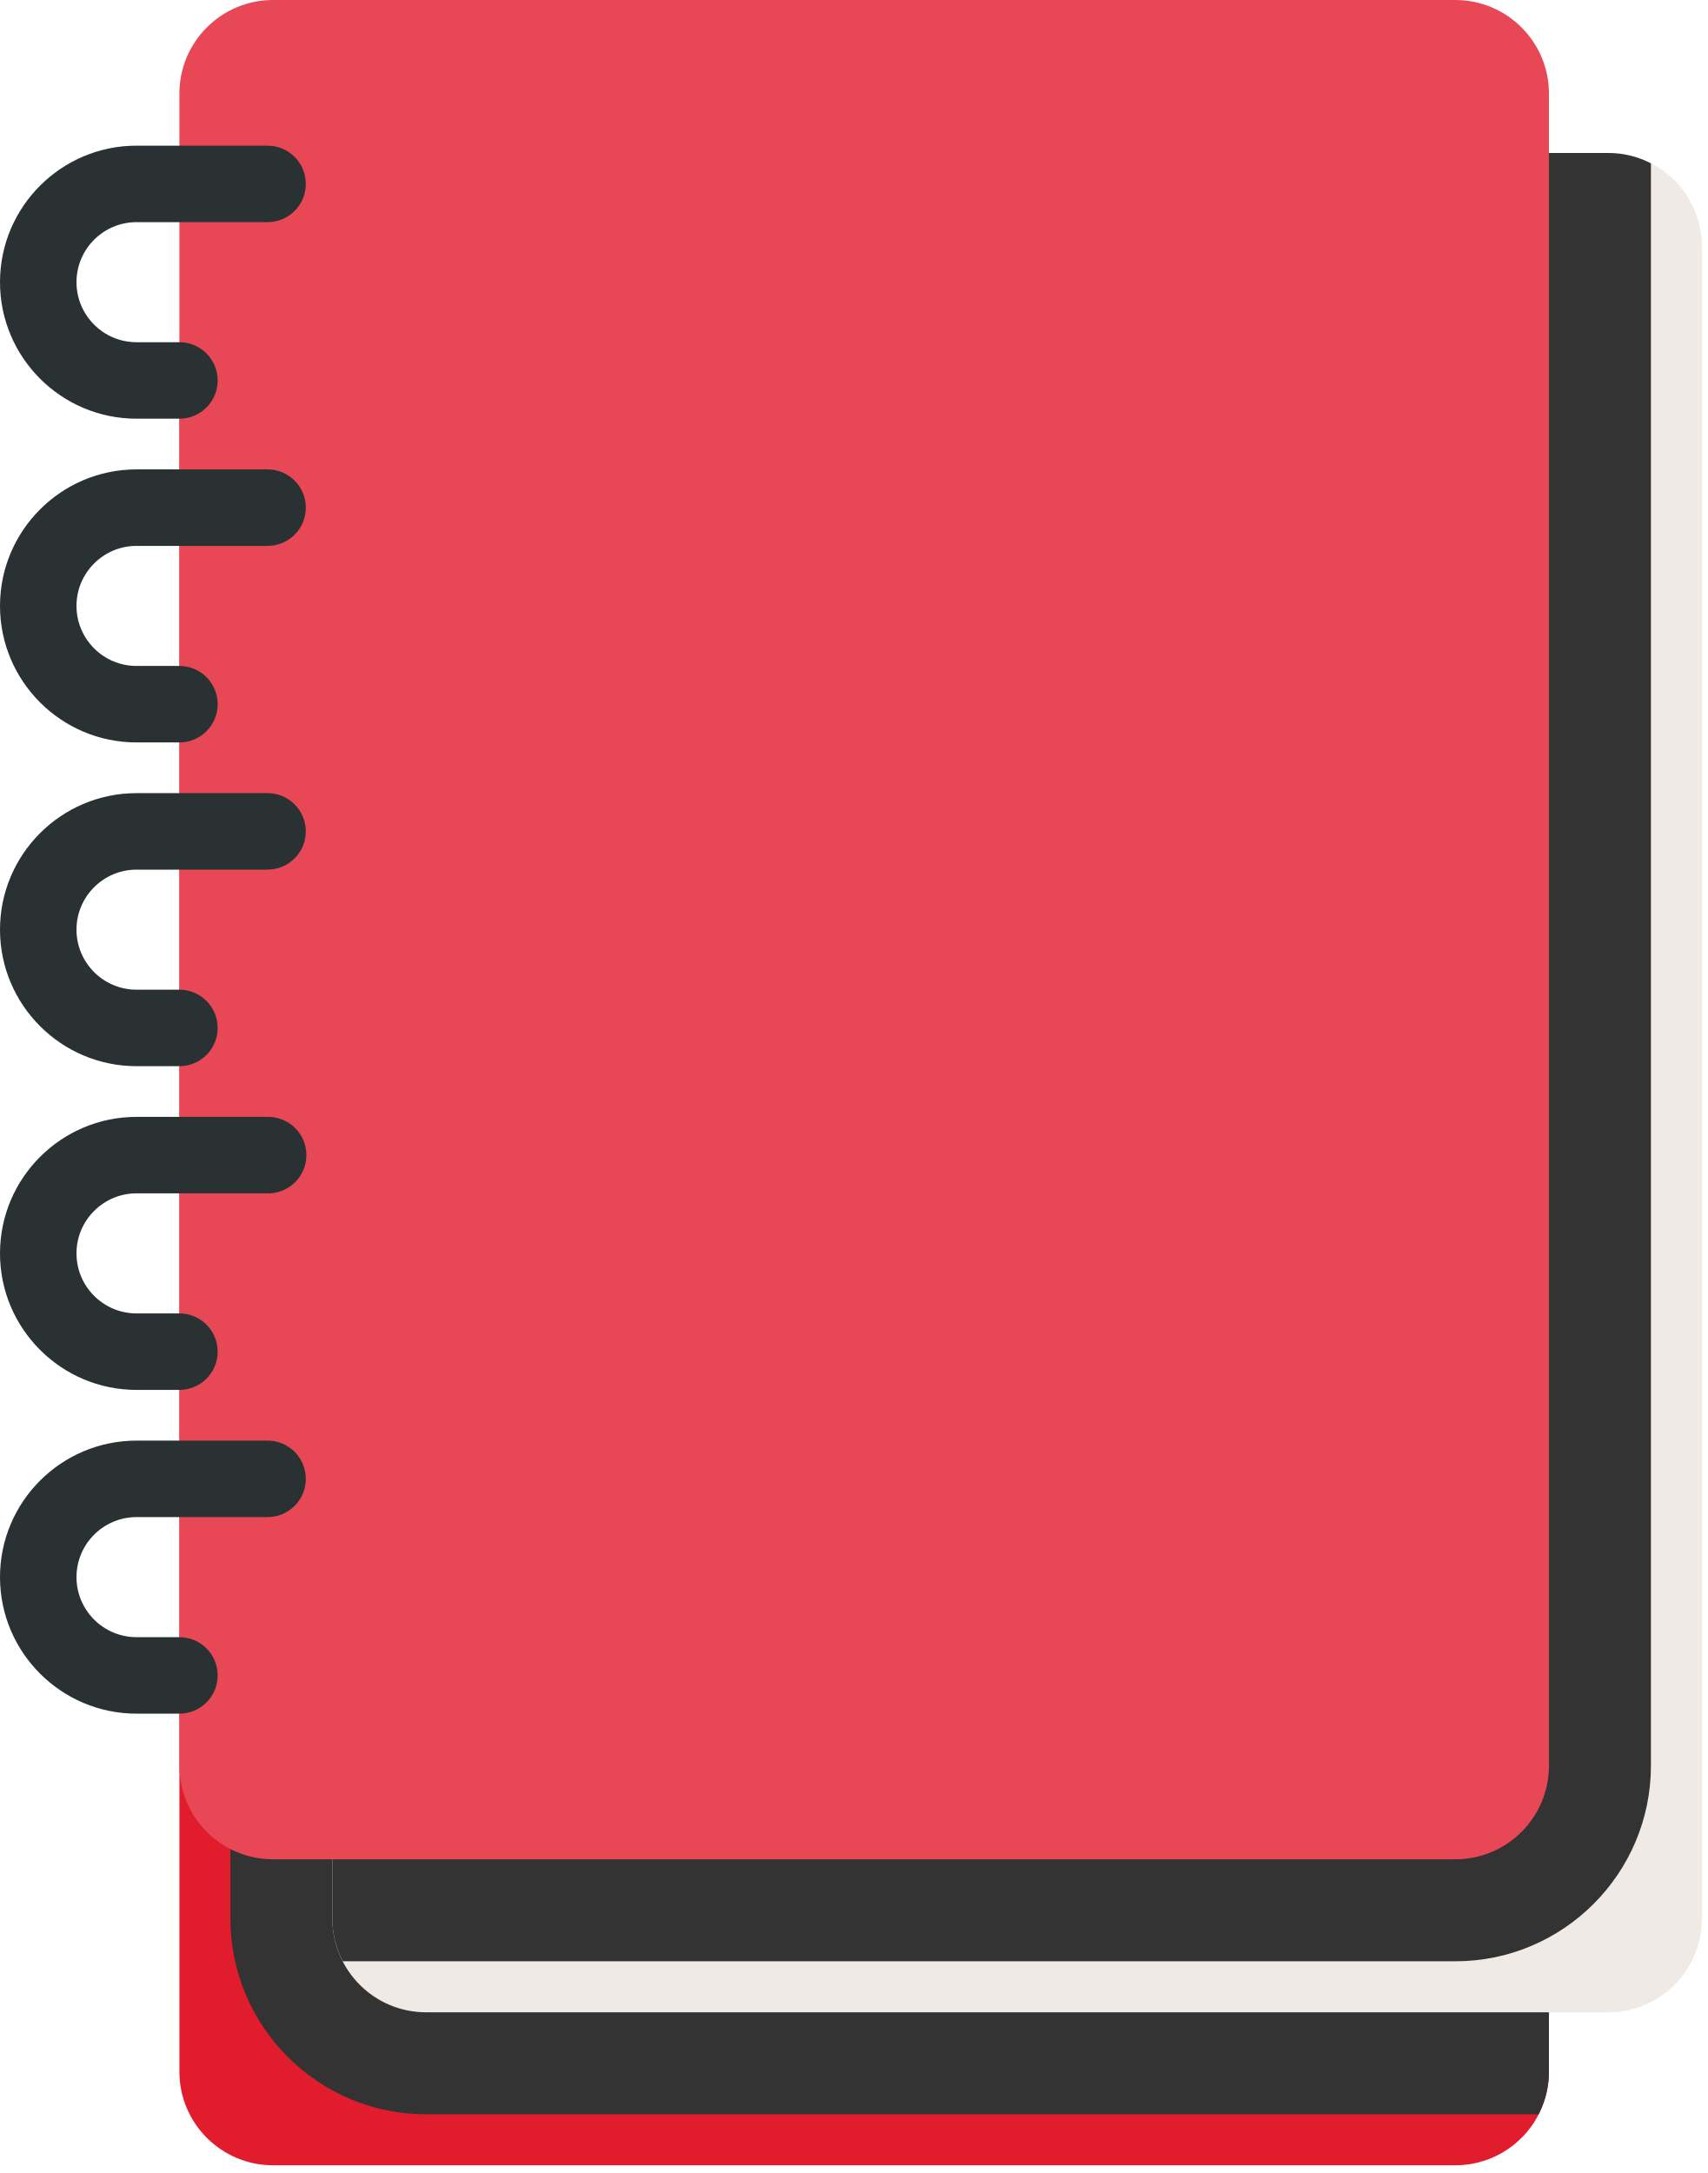
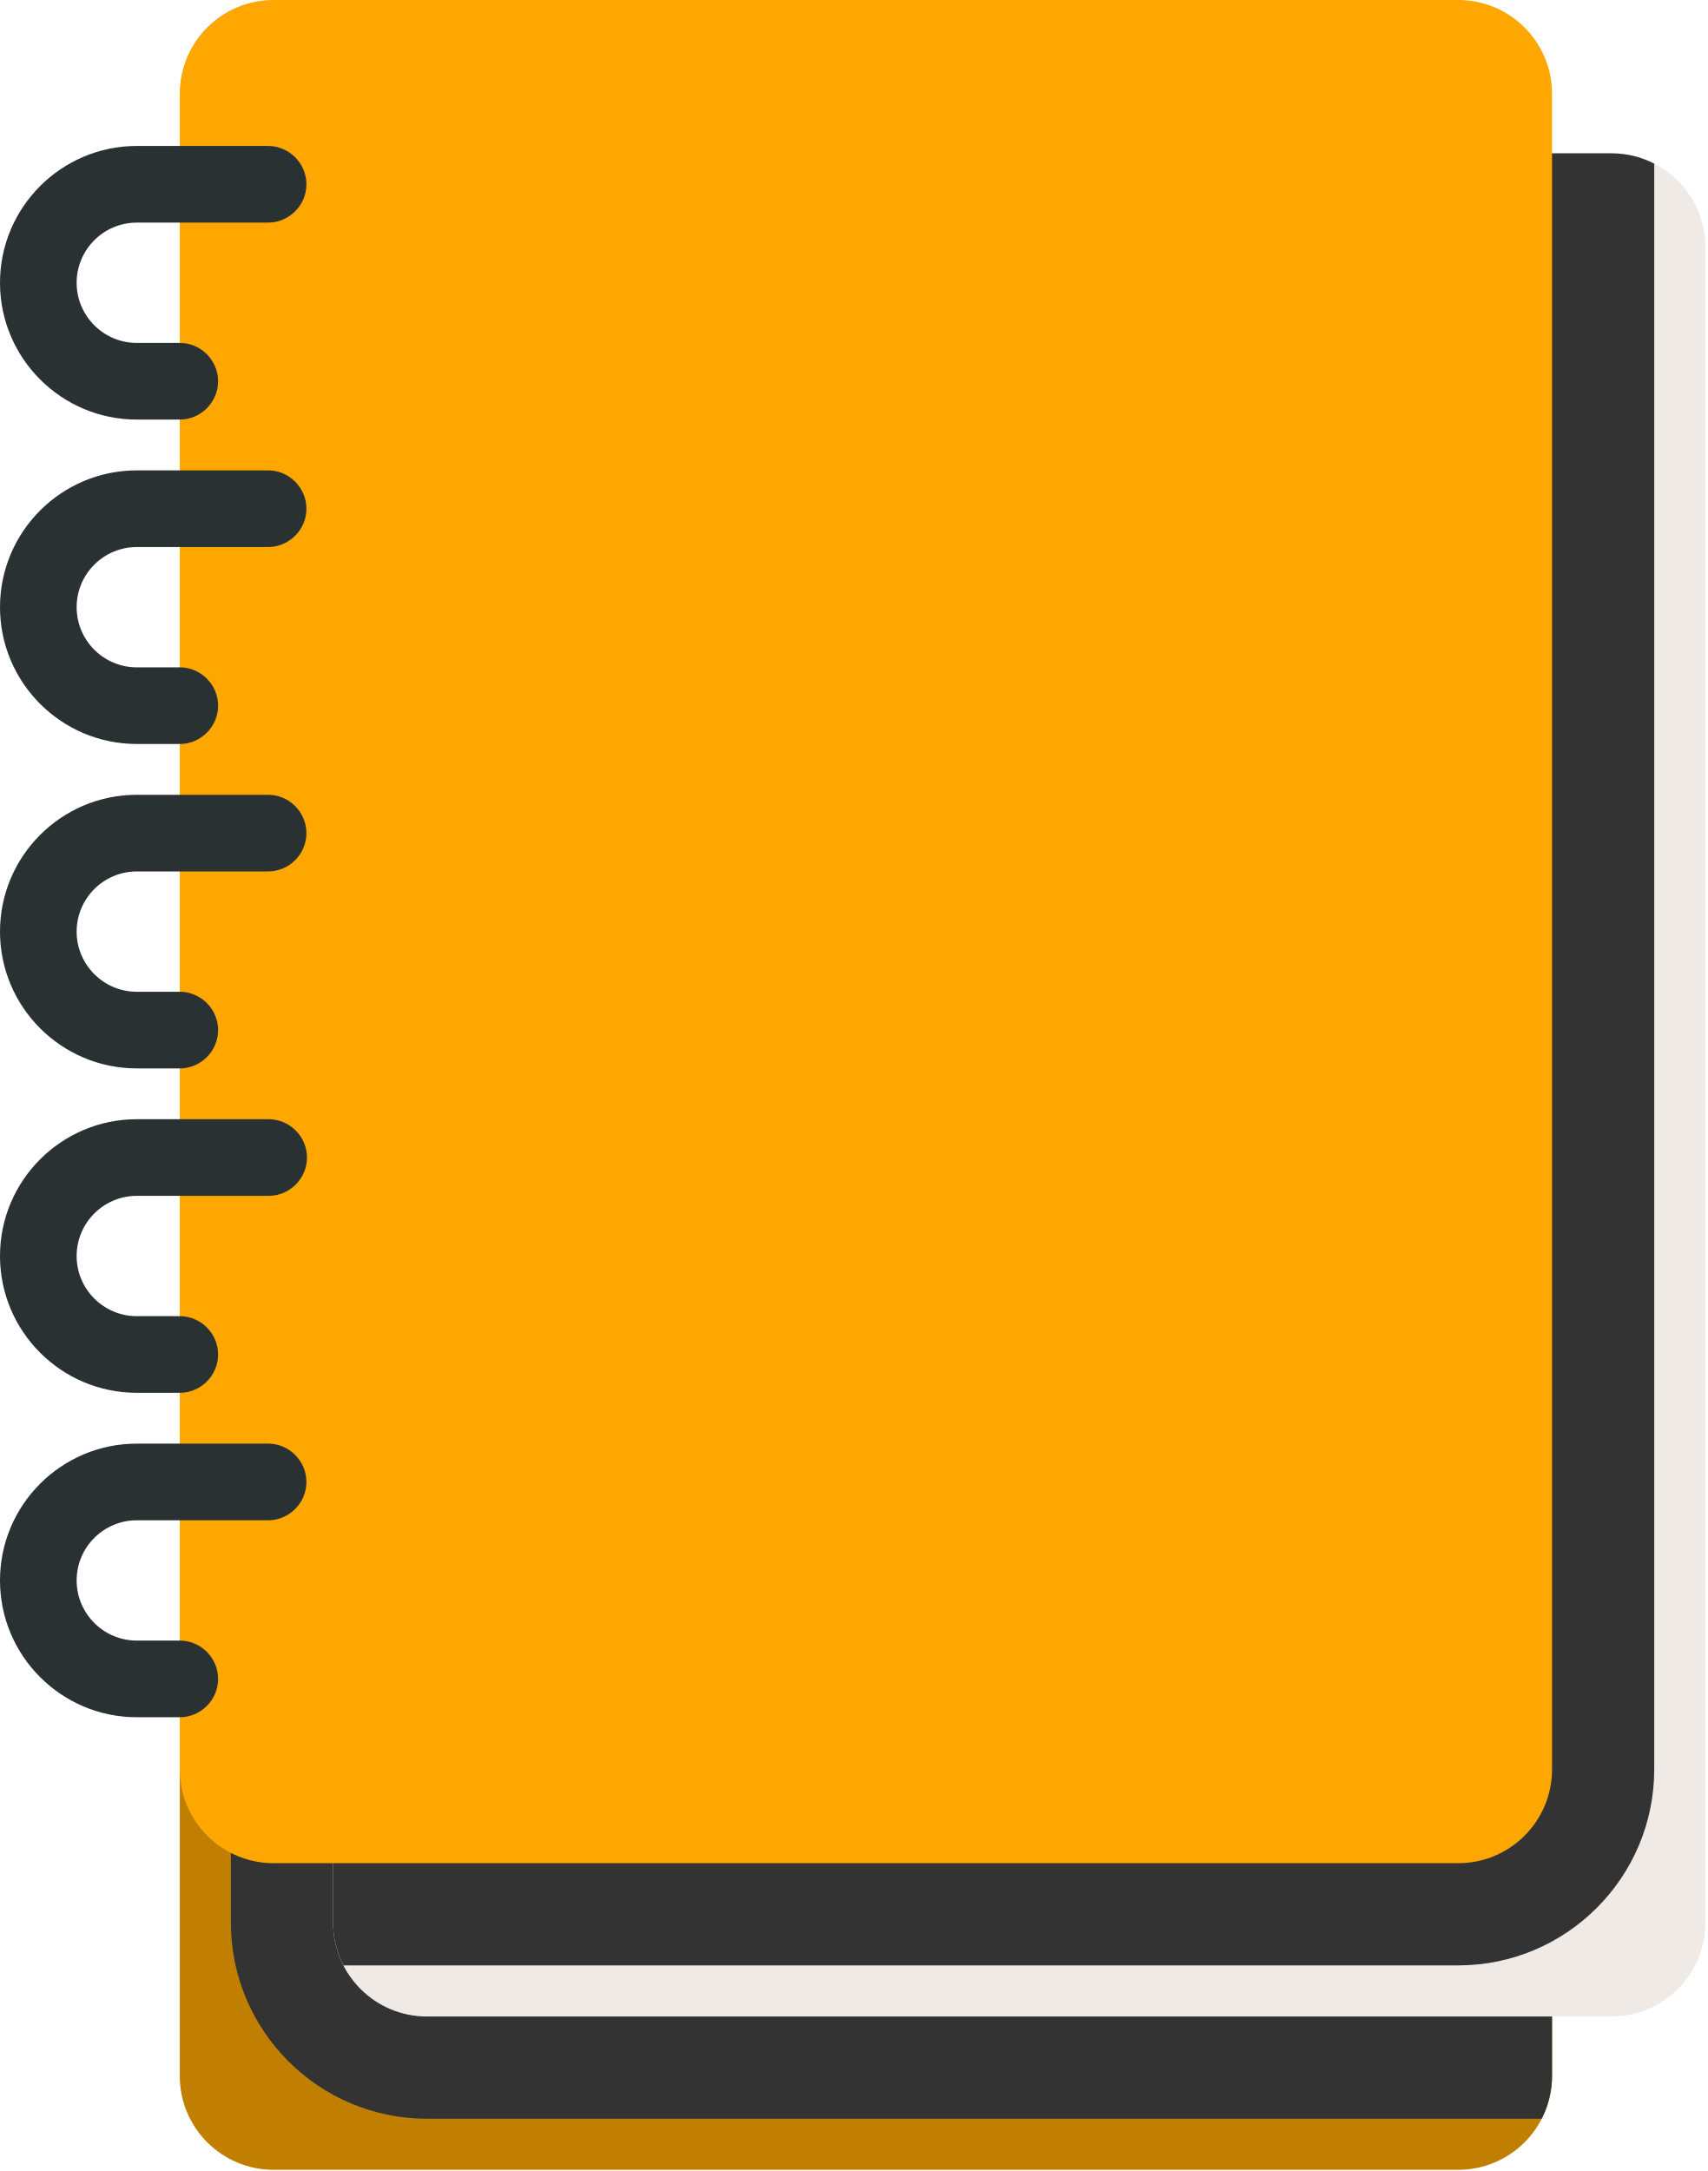
- <svg xmlns="http://www.w3.org/2000/svg" fillRule="evenodd" strokeLinejoin="round" strokeMiterlimit="2" clipRule="evenodd" viewBox="0 0 209 266">
-   <g fillRule="nonzero">
-     <path fill="#e11c2c" d="M178.146 37.454H33.423c-6.33 0-11.461 5.131-11.461 11.461v204.678c0 6.33 5.131 11.461 11.461 11.461h144.723c6.329 0 11.46-5.131 11.46-11.461V48.915c0-6.33-5.131-11.461-11.46-11.461z" />
-     <path fill="#333" fillOpacity="0.15" d="M178.146 37.454H33.423c-1.882 0-3.652.462-5.219 1.266v196.146c0 13.204 10.742 23.946 23.945 23.946H188.34a11.402 11.402 0 001.265-5.219V48.915c.001-6.329-5.13-11.461-11.459-11.461z" />
-     <path fill="#efeae6" d="M196.873 18.727H52.15c-6.329 0-11.461 5.131-11.461 11.461v204.678c0 6.329 5.132 11.461 11.461 11.461h144.723c6.329 0 11.46-5.132 11.46-11.461V30.188c0-6.33-5.131-11.461-11.46-11.461z" />
-     <path fill="#333" fillOpacity="0.15" d="M202.091 19.992a11.401 11.401 0 00-5.218-1.265H52.15c-6.329 0-11.461 5.131-11.461 11.461v204.678c0 1.881.462 3.652 1.266 5.218h136.19c13.203 0 23.945-10.742 23.945-23.945V19.992h.001z" />
-     <path fill="#e84855" d="M178.146 0H33.423c-6.33 0-11.461 5.131-11.461 11.46v204.679c0 6.329 5.131 11.46 11.461 11.46h144.723c6.329 0 11.46-5.131 11.46-11.46V11.46c0-6.329-5.131-11.46-11.46-11.46z" />
-     <g fill="#293133">
-       <path d="M21.963 51.253h-5.252C7.497 51.253 0 43.756 0 34.541 0 25.327 7.497 17.83 16.711 17.83h16.041a4.682 4.682 0 110 9.364H16.711c-4.052 0-7.348 3.296-7.348 7.348s3.296 7.348 7.348 7.348h5.251a4.681 4.681 0 11.001 9.363zM21.963 90.882h-5.252C7.497 90.882 0 83.385 0 74.171c0-9.215 7.497-16.712 16.711-16.712h16.041a4.682 4.682 0 110 9.364H16.711c-4.052 0-7.348 3.296-7.348 7.348s3.296 7.348 7.348 7.348h5.251a4.681 4.681 0 11.001 9.363zM21.963 130.512h-5.252C7.497 130.512 0 123.014 0 113.8c0-9.214 7.497-16.711 16.711-16.711h16.041a4.682 4.682 0 110 9.364H16.711c-4.052 0-7.348 3.296-7.348 7.348s3.296 7.348 7.348 7.348h5.251a4.681 4.681 0 11.001 9.363zM21.963 170.14h-5.252C7.497 170.14 0 162.644 0 153.429c0-9.215 7.497-16.711 16.711-16.711h16.041a4.682 4.682 0 110 9.363H16.711c-4.052 0-7.348 3.296-7.348 7.348s3.296 7.348 7.348 7.348h5.251a4.681 4.681 0 11.001 9.363zM21.963 209.77h-5.252C7.497 209.77 0 202.273 0 193.059c0-9.216 7.497-16.712 16.711-16.712h16.041a4.682 4.682 0 110 9.364H16.711c-4.052 0-7.348 3.296-7.348 7.348s3.296 7.348 7.348 7.348h5.251a4.681 4.681 0 11.001 9.363z" />
-     </g>
-   </g>
+ <svg xmlns="http://www.w3.org/2000/svg" fillRule="evenodd" strokeLinejoin="round" strokeMiterlimit="2" clipRule="evenodd" viewBox="0 0 869 1105">
+   <path fill="#c17f00" fillRule="nonzero" d="M742.275 156.058H139.263c-26.375 0-47.755 21.38-47.755 47.755v852.825c0 26.375 21.38 47.754 47.755 47.754h603.012c26.371 0 47.75-21.379 47.75-47.755V203.813c0-26.375-21.379-47.755-47.75-47.755z" />
+   <path fill="#333" fillRule="nonzero" d="M742.275 156.058H139.263c-7.842 0-15.217 1.925-21.746 5.275v817.275c0 55.017 44.758 99.775 99.771 99.775H784.75a47.514 47.514 0 005.271-21.745V203.812c.004-26.37-21.375-47.754-47.746-47.754z" />
+   <path fill="#efeae6" fillRule="nonzero" d="M820.304 78.029H217.292c-26.371 0-47.754 21.379-47.754 47.754v852.825c0 26.371 21.383 47.754 47.754 47.754h603.012c26.371 0 47.75-21.383 47.75-47.754V125.783c0-26.375-21.379-47.754-47.75-47.754z" />
+   <path fill="#333" fillRule="nonzero" d="M842.046 83.3a47.502 47.502 0 00-21.742-5.271H217.292c-26.371 0-47.755 21.379-47.755 47.754v852.825c0 7.838 1.925 15.217 5.275 21.742h567.459c55.012 0 99.771-44.758 99.771-99.771V83.3h.004z" />
+   <path fill="#fea700" fillRule="nonzero" d="M742.275 0H139.263c-26.375 0-47.755 21.379-47.755 47.75v852.829c0 26.371 21.38 47.75 47.755 47.75h603.012c26.371 0 47.75-21.379 47.75-47.75V47.75c0-26.371-21.379-47.75-47.75-47.75z" />
+   <path fill="#293133" fillRule="nonzero" d="M91.513 213.554H69.629C31.237 213.554 0 182.317 0 143.921c0-38.392 31.238-69.629 69.629-69.629h66.838c10.702 0 19.508 8.806 19.508 19.508s-8.806 19.508-19.508 19.508H69.629c-16.883 0-30.617 13.734-30.617 30.617.001 16.883 13.734 30.617 30.617 30.617H91.51c10.701 0 19.507 8.805 19.507 19.506 0 10.7-8.804 19.505-19.504 19.506zm0 165.121H69.629C31.237 378.675 0 347.438 0 309.046c0-38.396 31.238-69.633 69.629-69.633h66.838c10.702 0 19.508 8.806 19.508 19.508s-8.806 19.508-19.508 19.508H69.629c-16.883 0-30.617 13.734-30.617 30.617.001 16.883 13.734 30.617 30.617 30.617l21.881-.001c10.701 0 19.507 8.806 19.507 19.507 0 10.7-8.804 19.505-19.504 19.506zm0 165.125H69.629C31.237 543.8 0 512.558 0 474.167c0-38.392 31.238-69.629 69.629-69.629h66.838c10.702 0 19.508 8.806 19.508 19.508s-8.806 19.508-19.508 19.508H69.629c-16.883 0-30.617 13.734-30.617 30.617.001 16.883 13.734 30.617 30.617 30.617l21.881-.001c10.701 0 19.507 8.806 19.507 19.507 0 10.7-8.804 19.505-19.504 19.506zm0 165.117H69.629C31.237 708.917 0 677.683 0 639.288c0-38.396 31.238-69.63 69.629-69.63h66.838l.285-.002c10.702 0 19.508 8.807 19.508 19.509s-8.806 19.508-19.508 19.508l-.285-.002H69.629c-16.883 0-30.617 13.733-30.617 30.617.001 16.883 13.734 30.616 30.617 30.616H91.51c10.701 0 19.507 8.806 19.507 19.506 0 10.7-8.804 19.506-19.504 19.507zm0 165.125H69.629C31.237 874.042 0 842.804 0 804.413c0-38.4 31.238-69.634 69.629-69.634h66.838c10.702 0 19.508 8.807 19.508 19.509 0 10.701-8.806 19.508-19.508 19.508H69.629c-16.883 0-30.617 13.733-30.617 30.617.001 16.883 13.734 30.616 30.617 30.616H91.51c10.701 0 19.507 8.806 19.507 19.506 0 10.7-8.804 19.506-19.504 19.507z" />
</svg>
